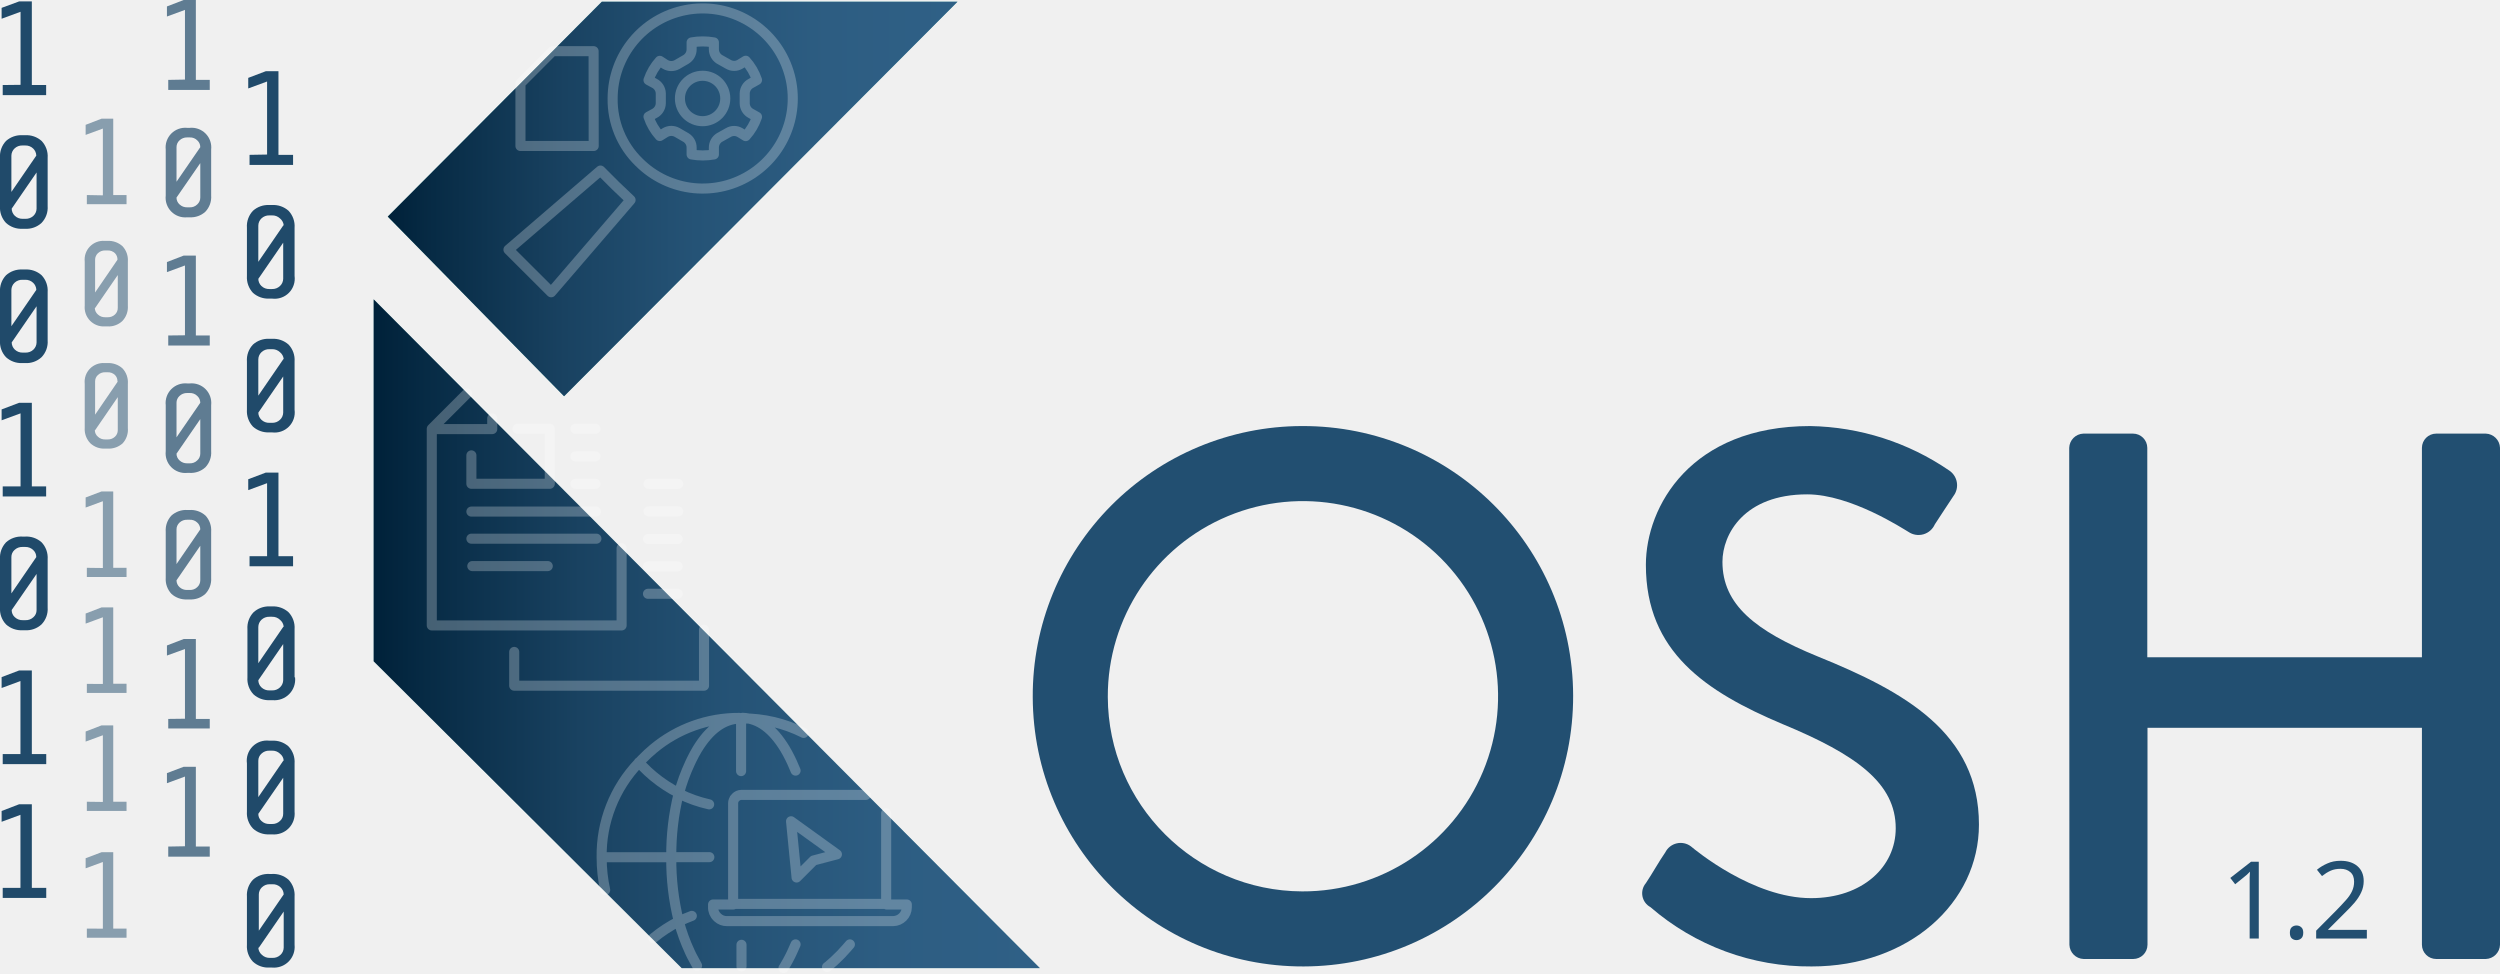
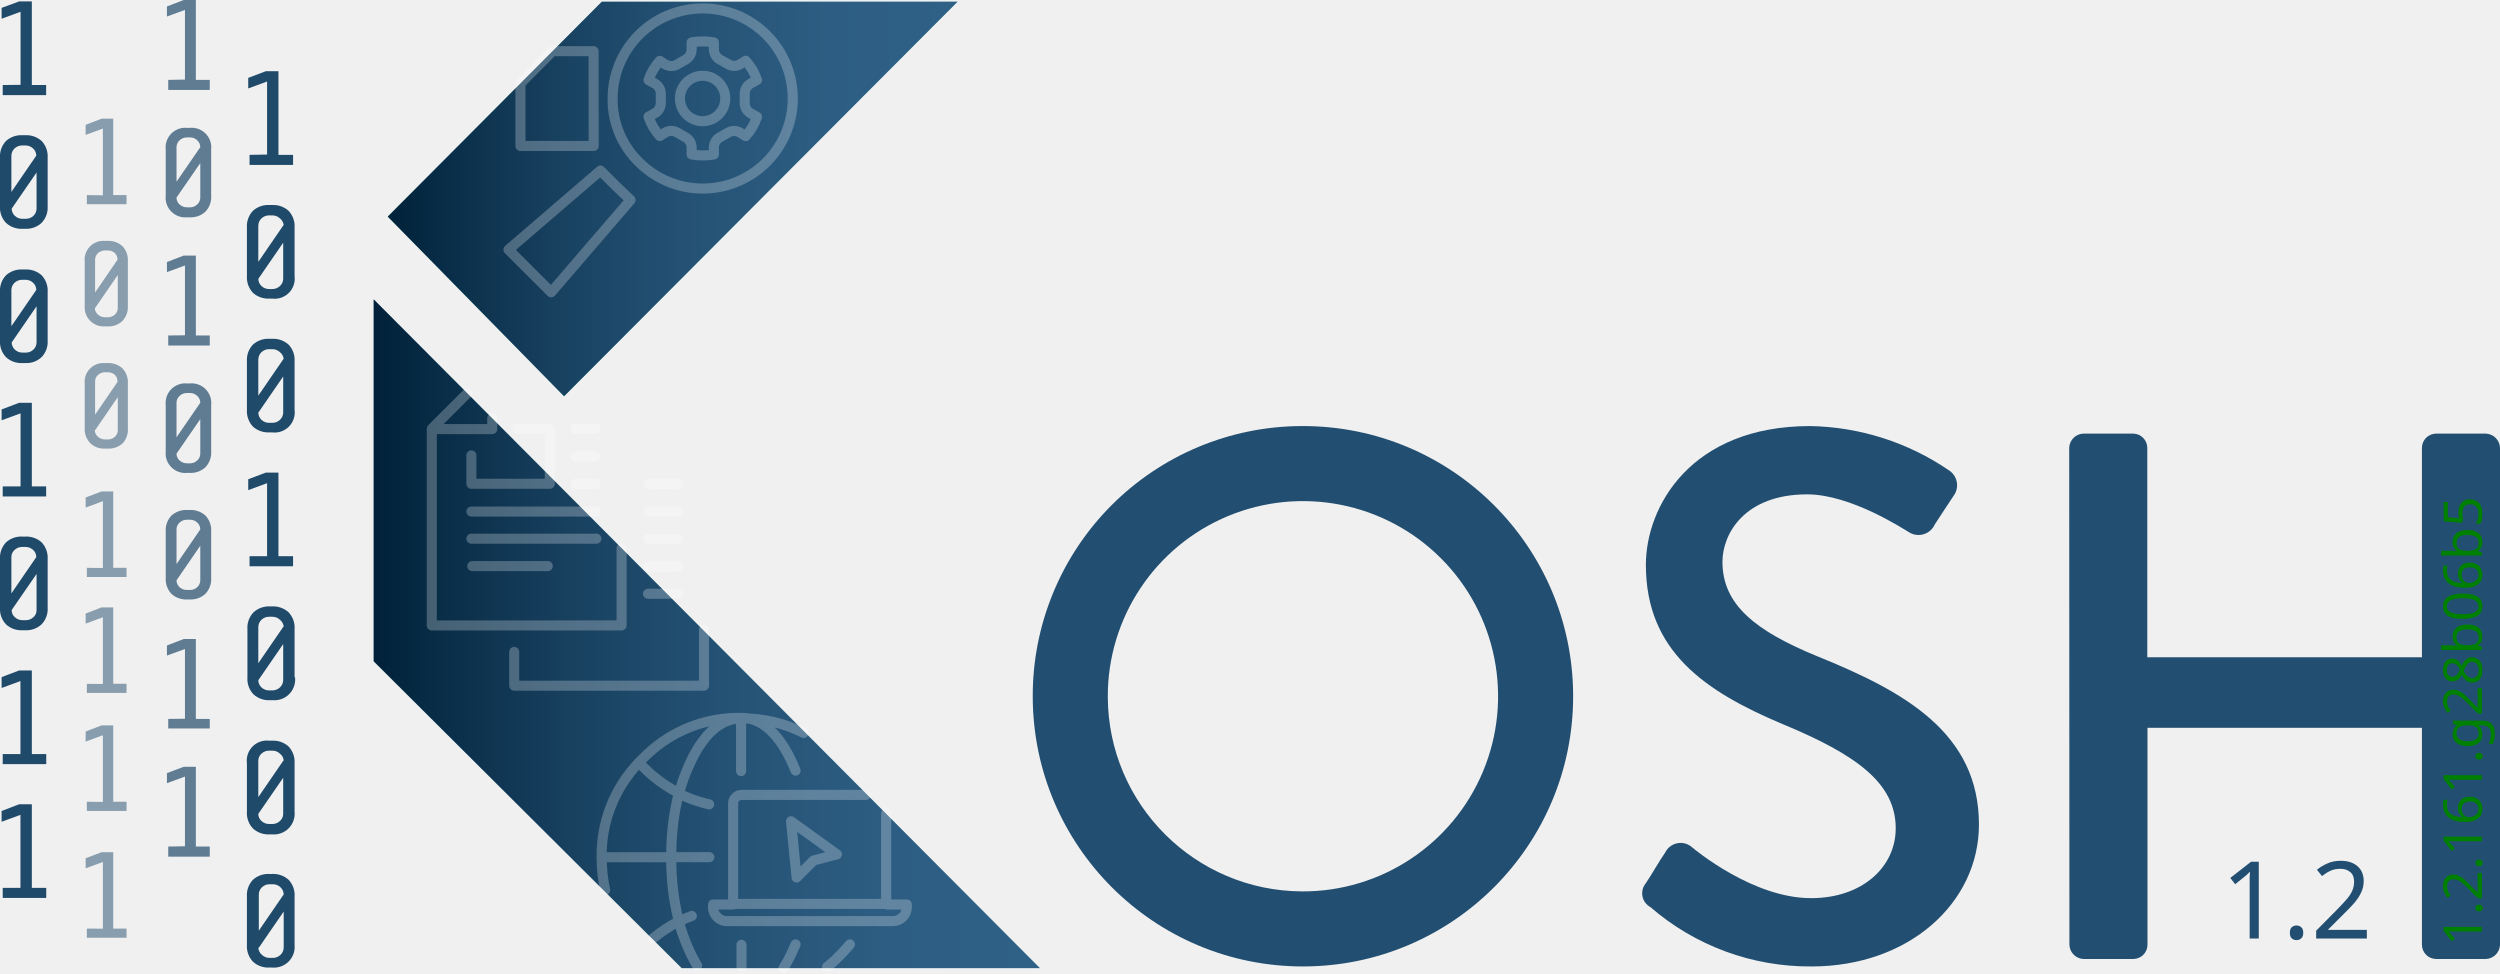
<svg xmlns="http://www.w3.org/2000/svg" xmlns:xlink="http://www.w3.org/1999/xlink" viewBox="0 0 248.15 96.65" version="1.1" id="svg4211">
  <defs id="defs4110">
    <style id="style4094">.cls-1{isolation:isolate;}.cls-2,.cls-3,.cls-4,.cls-5{fill:#224f71;}.cls-3,.cls-4,.cls-5,.cls-6{mix-blend-mode:multiply;}.cls-4{opacity:0.7;}.cls-5{opacity:0.5;}.cls-6{fill:#afdedc;}.cls-7{fill:url(#linear-gradient);}.cls-8{fill:url(#linear-gradient-2);}.cls-9{opacity:0.25;}.cls-10,.cls-11{fill:none;stroke:#fff;stroke-linecap:round;stroke-linejoin:round;}.cls-10{fill-rule:evenodd;}</style>
    <linearGradient id="linear-gradient" x1="38.49" y1="19.75" x2="95.04" y2="19.75" gradientUnits="userSpaceOnUse">
      <stop offset="0" stop-color="#002139" id="stop4096" />
      <stop offset="0.08" stop-color="#072b45" id="stop4098" />
      <stop offset="0.31" stop-color="#194261" id="stop4100" />
      <stop offset="0.54" stop-color="#255376" id="stop4102" />
      <stop offset="0.77" stop-color="#2d5d82" id="stop4104" />
      <stop offset="0.99" stop-color="#2f6086" id="stop4106" />
    </linearGradient>
    <linearGradient id="linear-gradient-2" x1="37.09" y1="62.9" x2="103.22" y2="62.9" xlink:href="#linear-gradient" />
    <linearGradient xlink:href="#linear-gradient" id="linearGradient4217" gradientUnits="userSpaceOnUse" x1="38.49" y1="19.75" x2="95.04" y2="19.75" />
  </defs>
  <path class="cls-2" d="m 129.25,42.29 a 26.82,26.82 0 1 1 -26.74,26.89 26.77,26.77 0 0 1 26.74,-26.89 z m 0,46.19 a 19.37,19.37 0 1 0 -19.29,-19.3 19.37,19.37 0 0 0 19.29,19.3 z" id="path4112" style="isolation:isolate;fill:#224f71" />
  <path class="cls-2" d="m 163.37,87.66 c 0.67,-1 1.26,-2.09 1.93,-3.06 a 1.7,1.7 0 0 1 2.54,-0.59 c 0.44,0.37 6.18,5.14 11.92,5.14 5.14,0 8.41,-3.13 8.41,-6.93 0,-4.47 -3.87,-7.3 -11.24,-10.35 -7.6,-3.21 -13.56,-7.16 -13.56,-15.8 0,-5.81 4.47,-13.78 16.31,-13.78 a 25.21,25.21 0 0 1 13.78,4.4 1.76,1.76 0 0 1 0.45,2.53 c -0.6,0.89 -1.27,1.94 -1.86,2.83 a 1.77,1.77 0 0 1 -2.61,0.75 c -0.52,-0.3 -5.74,-3.73 -10.06,-3.73 -6.25,0 -8.41,3.95 -8.41,6.7 0,4.25 3.27,6.86 9.46,9.39 8.64,3.5 16,7.6 16,16.69 0,7.75 -6.93,14.08 -16.61,14.08 a 24.14,24.14 0 0 1 -16,-5.89 1.56,1.56 0 0 1 -0.45,-2.38 z" id="path4114" style="isolation:isolate;fill:#224f71" />
  <path class="cls-2" d="m 205.39,44.45 a 1.46,1.46 0 0 1 1.41,-1.41 h 4.92 a 1.42,1.42 0 0 1 1.42,1.41 V 65.24 H 240.4 V 44.45 a 1.42,1.42 0 0 1 1.42,-1.41 h 4.91 a 1.46,1.46 0 0 1 1.42,1.41 v 49.33 a 1.46,1.46 0 0 1 -1.42,1.41 h -4.91 A 1.42,1.42 0 0 1 240.4,93.78 V 72.24 h -27.24 v 21.54 a 1.42,1.42 0 0 1 -1.42,1.41 h -4.92 a 1.46,1.46 0 0 1 -1.41,-1.41 z" id="path4116" style="isolation:isolate;fill:#224f71" />
  <path class="cls-3" d="m 0.27,8.44 v 1 h 4.31 v -1 H 3.16 V 0.14 H 1.9 L 0.16,0.78 V 1.86 L 2.04,1.17 v 7.25 z" id="path4124" style="isolation:isolate;mix-blend-mode:multiply;fill:#224f71" />
  <path class="cls-3" d="M 4.73,20.45 V 15.67 A 2.21,2.21 0 0 0 4.13,13.99 2.26,2.26 0 0 0 2.5,13.42 H 2.23 A 2.26,2.26 0 0 0 0.6,13.99 2.21,2.21 0 0 0 0,15.67 v 4.78 a 2.21,2.21 0 0 0 0.6,1.68 2.26,2.26 0 0 0 1.63,0.58 H 2.5 a 2.22,2.22 0 0 0 1.62,-0.58 2.18,2.18 0 0 0 0.61,-1.68 z m -1.13,-5 -2.47,3.6 v -3.6 a 1,1 0 0 1 0.31,-0.71 1.09,1.09 0 0 1 0.79,-0.3 H 2.5 a 1.09,1.09 0 0 1 0.79,0.3 1,1 0 0 1 0.31,0.68 z m -2.44,5.26 2.47,-3.59 v 3.59 a 1,1 0 0 1 -0.31,0.71 1.09,1.09 0 0 1 -0.79,0.3 H 2.26 A 1.09,1.09 0 0 1 1.47,21.42 1,1 0 0 1 1.16,20.71 Z" id="path4126" style="isolation:isolate;mix-blend-mode:multiply;fill:#224f71" />
  <path class="cls-3" d="M 4.73,33.78 V 29 A 2.21,2.21 0 0 0 4.13,27.32 2.26,2.26 0 0 0 2.5,26.75 H 2.23 A 2.26,2.26 0 0 0 0.6,27.32 2.21,2.21 0 0 0 0,29 v 4.78 a 2.21,2.21 0 0 0 0.6,1.68 2.26,2.26 0 0 0 1.63,0.58 H 2.5 a 2.22,2.22 0 0 0 1.62,-0.58 2.18,2.18 0 0 0 0.61,-1.68 z m -1.13,-5 -2.47,3.6 v -3.6 a 1,1 0 0 1 0.31,-0.71 1.09,1.09 0 0 1 0.79,-0.3 H 2.5 a 1.09,1.09 0 0 1 0.79,0.3 1,1 0 0 1 0.31,0.63 z M 1.16,33.99 3.63,30.4 v 3.59 A 1,1 0 0 1 3.32,34.7 1.09,1.09 0 0 1 2.53,35 H 2.26 A 1.09,1.09 0 0 1 1.47,34.7 1,1 0 0 1 1.16,33.99 Z" id="path4128" style="isolation:isolate;mix-blend-mode:multiply;fill:#224f71" />
  <path class="cls-3" d="m 0.27,48.28 v 1 h 4.31 v -1 H 3.16 v -8.3 H 1.9 l -1.74,0.66 v 1.08 l 1.88,-0.69 v 7.25 z" id="path4130" style="isolation:isolate;mix-blend-mode:multiply;fill:#224f71" />
  <path class="cls-3" d="M 4.73,60.3 V 55.52 A 2.23,2.23 0 0 0 4.13,53.83 2.26,2.26 0 0 0 2.5,53.26 H 2.23 A 2.26,2.26 0 0 0 0.6,53.83 2.23,2.23 0 0 0 0,55.52 v 4.78 a 2.21,2.21 0 0 0 0.6,1.68 2.26,2.26 0 0 0 1.63,0.58 H 2.5 A 2.22,2.22 0 0 0 4.12,61.98 2.18,2.18 0 0 0 4.73,60.3 Z m -1.13,-5 -2.47,3.6 v -3.6 a 0.93,0.93 0 0 1 0.31,-0.71 1.09,1.09 0 0 1 0.79,-0.3 H 2.5 a 1.09,1.09 0 0 1 0.79,0.3 0.93,0.93 0 0 1 0.31,0.68 z m -2.44,5.25 2.47,-3.58 v 3.58 a 0.92,0.92 0 0 1 -0.31,0.71 1.09,1.09 0 0 1 -0.79,0.3 H 2.26 A 1.09,1.09 0 0 1 1.47,61.26 0.92,0.92 0 0 1 1.16,60.55 Z" id="path4132" style="isolation:isolate;mix-blend-mode:multiply;fill:#224f71" />
  <path class="cls-3" d="m 0.27,74.85 v 1 h 4.32 v -1 H 3.16 v -8.3 H 1.9 l -1.74,0.66 v 1.08 L 2.03,67.6 v 7.25 z" id="path4134" style="isolation:isolate;mix-blend-mode:multiply;fill:#224f71" />
  <path class="cls-3" d="m 0.27,88.13 v 1 h 4.32 v -1 H 3.16 v -8.3 H 1.9 L 0.16,80.5 v 1.07 l 1.87,-0.69 v 7.25 z" id="path4136" style="isolation:isolate;mix-blend-mode:multiply;fill:#224f71" />
  <path class="cls-3" d="m 24.77,15.37 v 1 h 4.32 v -1 h -1.45 v -8.3 h -1.26 l -1.74,0.66 v 1.05 l 1.87,-0.69 v 7.25 z" id="path4138" style="isolation:isolate;mix-blend-mode:multiply;fill:#224f71" />
  <path class="cls-3" d="M 29.24,27.39 V 22.61 A 2.22,2.22 0 0 0 28.64,20.92 2.27,2.27 0 0 0 27,20.35 h -0.26 a 2.25,2.25 0 0 0 -1.63,0.57 2.22,2.22 0 0 0 -0.6,1.69 v 4.78 a 2.24,2.24 0 0 0 0.6,1.68 2.28,2.28 0 0 0 1.63,0.57 H 27 a 2,2 0 0 0 2.24,-2.25 z m -1.13,-5 -2.47,3.6 v -3.6 a 1,1 0 0 1 0.31,-0.71 1.09,1.09 0 0 1 0.79,-0.3 H 27 a 1.08,1.08 0 0 1 0.79,0.3 1,1 0 0 1 0.37,0.67 z m -2.47,5.29 2.47,-3.59 v 3.59 a 1,1 0 0 1 -0.32,0.71 1.08,1.08 0 0 1 -0.79,0.3 h -0.26 a 1.09,1.09 0 0 1 -0.79,-0.3 1,1 0 0 1 -0.31,-0.75 z" id="path4140" style="isolation:isolate;mix-blend-mode:multiply;fill:#224f71" />
  <path class="cls-3" d="M 29.24,40.67 V 35.88 A 2.21,2.21 0 0 0 28.64,34.2 2.27,2.27 0 0 0 27,33.63 h -0.26 a 2.25,2.25 0 0 0 -1.63,0.57 2.21,2.21 0 0 0 -0.6,1.68 v 4.79 a 2.24,2.24 0 0 0 0.6,1.68 2.28,2.28 0 0 0 1.63,0.57 H 27 a 2,2 0 0 0 2.24,-2.25 z m -1.13,-5 -2.47,3.6 v -3.6 a 1,1 0 0 1 0.31,-0.71 1.09,1.09 0 0 1 0.79,-0.3 H 27 a 1.08,1.08 0 0 1 0.79,0.3 1,1 0 0 1 0.37,0.67 z m -2.47,5.29 2.47,-3.59 v 3.59 a 1,1 0 0 1 -0.32,0.71 1.08,1.08 0 0 1 -0.79,0.3 h -0.26 a 1.09,1.09 0 0 1 -0.79,-0.3 1,1 0 0 1 -0.31,-0.75 z" id="path4142" style="isolation:isolate;mix-blend-mode:multiply;fill:#224f71" />
  <path class="cls-3" d="m 24.77,55.21 v 1 h 4.32 v -1 h -1.45 v -8.3 h -1.26 l -1.74,0.66 v 1.08 l 1.87,-0.69 v 7.25 z" id="path4144" style="isolation:isolate;mix-blend-mode:multiply;fill:#224f71" />
  <path class="cls-3" d="M 29.24,67.23 V 62.45 A 2.21,2.21 0 0 0 28.64,60.77 2.28,2.28 0 0 0 27,60.19 h -0.26 a 2.25,2.25 0 0 0 -1.58,0.59 2.21,2.21 0 0 0 -0.6,1.68 v 4.78 a 2.21,2.21 0 0 0 0.6,1.68 2.24,2.24 0 0 0 1.63,0.58 h 0.26 a 2.06,2.06 0 0 0 2.24,-2.26 z m -1.13,-5 -2.47,3.6 v -3.6 a 1,1 0 0 1 0.31,-0.71 1.09,1.09 0 0 1 0.79,-0.3 H 27 a 1.08,1.08 0 0 1 0.79,0.3 1,1 0 0 1 0.37,0.68 z m -2.47,5.29 2.47,-3.59 v 3.59 a 1,1 0 0 1 -0.32,0.71 1.08,1.08 0 0 1 -0.79,0.3 h -0.26 a 1.09,1.09 0 0 1 -0.79,-0.3 1,1 0 0 1 -0.31,-0.74 z" id="path4146" style="isolation:isolate;mix-blend-mode:multiply;fill:#224f71" />
  <path class="cls-3" d="M 29.24,80.52 V 75.78 A 2.23,2.23 0 0 0 28.64,74.09 2.27,2.27 0 0 0 27,73.52 h -0.26 a 2,2 0 0 0 -2.23,2.26 v 4.78 a 2.21,2.21 0 0 0 0.6,1.68 2.24,2.24 0 0 0 1.63,0.58 H 27 a 2.06,2.06 0 0 0 2.24,-2.26 z m -1.13,-5 -2.47,3.6 v -3.6 a 0.93,0.93 0 0 1 0.31,-0.71 1.09,1.09 0 0 1 0.79,-0.3 H 27 a 1.08,1.08 0 0 1 0.79,0.3 0.94,0.94 0 0 1 0.37,0.68 z m -2.47,5.26 2.47,-3.58 v 3.58 a 0.94,0.94 0 0 1 -0.32,0.71 1.08,1.08 0 0 1 -0.79,0.3 h -0.26 a 1.09,1.09 0 0 1 -0.79,-0.3 0.93,0.93 0 0 1 -0.31,-0.71 z" id="path4148" style="isolation:isolate;mix-blend-mode:multiply;fill:#224f71" />
  <path class="cls-3" d="M 29.24,93.78 V 89 A 2.21,2.21 0 0 0 28.64,87.32 2.27,2.27 0 0 0 27,86.75 h -0.26 a 2.25,2.25 0 0 0 -1.63,0.57 2.21,2.21 0 0 0 -0.6,1.68 v 4.78 a 2.21,2.21 0 0 0 0.6,1.68 2.24,2.24 0 0 0 1.63,0.58 H 27 a 2.06,2.06 0 0 0 2.24,-2.26 z m -1.08,-5 -2.47,3.6 v -3.6 a 1,1 0 0 1 0.31,-0.71 1.09,1.09 0 0 1 0.79,-0.3 h 0.26 a 1.08,1.08 0 0 1 0.79,0.3 1,1 0 0 1 0.32,0.71 z m -2.47,5.29 2.47,-3.59 v 3.59 a 1,1 0 0 1 -0.32,0.71 1.08,1.08 0 0 1 -0.79,0.3 H 26.79 A 1.09,1.09 0 0 1 26,94.78 1,1 0 0 1 25.64,94.06 Z" id="path4150" style="isolation:isolate;mix-blend-mode:multiply;fill:#224f71" />
  <path class="cls-4" d="m 16.7,7.93 v 1 h 4.12 v -1 H 19.44 V 0 h -1.21 l -1.66,0.64 v 1 L 18.36,0.98 V 7.9 Z" id="path4152" style="opacity:0.7;isolation:isolate;mix-blend-mode:multiply;fill:#224f71" />
  <path class="cls-4" d="m 20.96,19.41 v -4.56 a 1.95,1.95 0 0 0 -2.13,-2.16 h -0.25 a 1.95,1.95 0 0 0 -2.13,2.16 v 4.56 a 1.95,1.95 0 0 0 2.13,2.16 h 0.25 a 2.13,2.13 0 0 0 1.55,-0.55 2.1,2.1 0 0 0 0.58,-1.61 z m -1.08,-4.8 -2.36,3.43 v -3.43 a 0.9,0.9 0 0 1 0.3,-0.68 1.06,1.06 0 0 1 0.76,-0.29 h 0.25 a 1,1 0 0 1 0.75,0.29 0.9,0.9 0 0 1 0.3,0.68 z m -2.36,5 2.36,-3.42 v 3.42 a 0.9,0.9 0 0 1 -0.3,0.68 1,1 0 0 1 -0.75,0.29 h -0.25 a 1.06,1.06 0 0 1 -0.76,-0.29 0.9,0.9 0 0 1 -0.3,-0.64 z" id="path4154" style="opacity:0.7;isolation:isolate;mix-blend-mode:multiply;fill:#224f71" />
  <path class="cls-4" d="m 16.7,33.3 v 1 h 4.12 v -1 h -1.38 v -7.93 h -1.21 l -1.66,0.64 v 1 l 1.79,-0.66 v 6.93 z" id="path4156" style="opacity:0.7;isolation:isolate;mix-blend-mode:multiply;fill:#224f71" />
  <path class="cls-4" d="m 20.96,44.78 v -4.56 a 1.95,1.95 0 0 0 -2.13,-2.16 h -0.25 a 1.95,1.95 0 0 0 -2.13,2.16 v 4.56 a 1.95,1.95 0 0 0 2.13,2.16 h 0.25 a 2.13,2.13 0 0 0 1.55,-0.55 2.1,2.1 0 0 0 0.58,-1.61 z m -1.08,-4.8 -2.36,3.43 v -3.43 a 0.91,0.91 0 0 1 0.3,-0.68 1.06,1.06 0 0 1 0.76,-0.29 h 0.25 a 1,1 0 0 1 0.75,0.29 0.91,0.91 0 0 1 0.3,0.67 z m -2.36,5.05 2.36,-3.43 v 3.43 a 0.89,0.89 0 0 1 -0.3,0.67 1,1 0 0 1 -0.75,0.29 h -0.25 a 1.06,1.06 0 0 1 -0.76,-0.29 0.89,0.89 0 0 1 -0.3,-0.68 z" id="path4158" style="opacity:0.7;isolation:isolate;mix-blend-mode:multiply;fill:#224f71" />
  <path class="cls-4" d="m 16.7,71.36 v 0.95 h 4.12 v -0.95 h -1.38 v -7.93 h -1.21 l -1.66,0.64 v 1 l 1.79,-0.65 v 6.92 z" id="path4160" style="opacity:0.7;isolation:isolate;mix-blend-mode:multiply;fill:#224f71" />
  <path class="cls-4" d="m 20.96,57.36 v -4.58 a 2.12,2.12 0 0 0 -0.57,-1.61 2.18,2.18 0 0 0 -1.56,-0.55 h -0.25 a 2.18,2.18 0 0 0 -1.56,0.55 2.12,2.12 0 0 0 -0.57,1.61 v 4.57 a 2.13,2.13 0 0 0 0.57,1.6 2.15,2.15 0 0 0 1.56,0.55 h 0.25 a 2.13,2.13 0 0 0 1.55,-0.55 2.09,2.09 0 0 0 0.58,-1.59 z m -1.08,-4.81 -2.36,3.44 v -3.44 a 0.91,0.91 0 0 1 0.3,-0.68 1.05,1.05 0 0 1 0.76,-0.28 h 0.25 a 1,1 0 0 1 0.75,0.28 0.91,0.91 0 0 1 0.3,0.68 z m -2.36,5.05 2.36,-3.43 v 3.43 a 0.91,0.91 0 0 1 -0.3,0.68 1,1 0 0 1 -0.75,0.28 h -0.25 a 1.05,1.05 0 0 1 -0.76,-0.28 0.91,0.91 0 0 1 -0.3,-0.68 z" id="path4162" style="opacity:0.7;isolation:isolate;mix-blend-mode:multiply;fill:#224f71" />
  <path class="cls-4" d="m 16.7,84.03 v 1 h 4.12 v -1 h -1.38 v -7.92 h -1.21 l -1.66,0.63 v 1 l 1.79,-0.66 V 84 Z" id="path4164" style="opacity:0.7;isolation:isolate;mix-blend-mode:multiply;fill:#224f71" />
  <path class="cls-5" d="m 8.62,19.36 v 0.91 h 3.94 V 19.36 H 11.24 V 11.78 H 10.08 L 8.5,12.39 v 1 l 1.71,-0.63 v 6.63 z" id="path4166" style="opacity:0.5;isolation:isolate;mix-blend-mode:multiply;fill:#224f71" />
  <path class="cls-5" d="m 12.69,30.34 v -4.37 a 2,2 0 0 0 -0.54,-1.54 2.07,2.07 0 0 0 -1.5,-0.52 h -0.24 a 1.86,1.86 0 0 0 -2,2.06 v 4.37 a 1.89,1.89 0 0 0 2,2.06 h 0.24 a 2,2 0 0 0 1.49,-0.53 2,2 0 0 0 0.55,-1.53 z m -1,-4.6 -2.25,3.29 v -3.25 a 0.88,0.88 0 0 1 0.28,-0.65 1,1 0 0 1 0.72,-0.27 h 0.24 a 1,1 0 0 1 0.73,0.27 0.88,0.88 0 0 1 0.25,0.65 z m -2.25,4.83 2.25,-3.27 v 3.27 a 0.86,0.86 0 0 1 -0.28,0.65 1,1 0 0 1 -0.73,0.27 H 10.44 A 1,1 0 0 1 9.72,31.22 0.86,0.86 0 0 1 9.41,30.57 Z" id="path4168" style="opacity:0.5;isolation:isolate;mix-blend-mode:multiply;fill:#224f71" />
  <path class="cls-5" d="m 8.62,67.88 v 0.9 h 3.94 V 67.87 H 11.24 V 60.29 H 10.08 L 8.5,60.9 v 1 l 1.71,-0.63 v 6.62 z" id="path4170" style="opacity:0.5;isolation:isolate;mix-blend-mode:multiply;fill:#224f71" />
  <path class="cls-5" d="m 8.62,92.17 v 0.91 h 3.94 v -0.91 h -1.32 v -7.58 h -1.16 l -1.58,0.6 v 1 l 1.71,-0.63 v 6.62 z" id="path4172" style="opacity:0.5;isolation:isolate;mix-blend-mode:multiply;fill:#224f71" />
  <path class="cls-5" d="m 8.62,56.36 v 0.91 h 3.94 v -0.91 h -1.32 v -7.58 h -1.16 l -1.58,0.6 v 1 l 1.71,-0.63 v 6.63 z" id="path4174" style="opacity:0.5;isolation:isolate;mix-blend-mode:multiply;fill:#224f71" />
  <path class="cls-5" d="M 12.69,42.47 V 38.1 a 2,2 0 0 0 -0.54,-1.54 2.07,2.07 0 0 0 -1.5,-0.52 h -0.24 a 1.86,1.86 0 0 0 -2,2.06 v 4.37 a 2,2 0 0 0 0.56,1.53 2,2 0 0 0 1.48,0.53 h 0.24 A 2.07,2.07 0 0 0 12.18,44 2,2 0 0 0 12.69,42.47 Z m -1,-4.6 -2.25,3.29 v -3.29 a 0.86,0.86 0 0 1 0.28,-0.65 1,1 0 0 1 0.72,-0.27 h 0.24 a 1,1 0 0 1 0.73,0.27 0.86,0.86 0 0 1 0.25,0.65 z m -2.25,4.83 2.25,-3.28 v 3.28 a 0.86,0.86 0 0 1 -0.28,0.65 1,1 0 0 1 -0.73,0.27 H 10.44 A 1,1 0 0 1 9.72,43.35 0.86,0.86 0 0 1 9.41,42.7 Z" id="path4176" style="opacity:0.5;isolation:isolate;mix-blend-mode:multiply;fill:#224f71" />
  <path class="cls-5" d="m 8.62,79.58 v 0.91 h 3.94 V 79.58 H 11.24 V 72 H 10.08 L 8.5,72.61 v 1 l 1.71,-0.63 v 6.62 z" id="path4178" style="opacity:0.5;isolation:isolate;mix-blend-mode:multiply;fill:#224f71" />
  <polygon class="cls-6" points="37.09,29.71 37.09,65.64 67.67,96.1 103.22,96.1 " id="polygon4180" style="isolation:isolate;mix-blend-mode:multiply;fill:#afdedc" />
  <polygon class="cls-6" points="55.99,39.33 95.04,0.17 59.74,0.17 38.49,21.5 " id="polygon4182" style="isolation:isolate;mix-blend-mode:multiply;fill:#afdedc" />
  <polygon class="cls-6" points="55.99,39.33 95.04,0.17 59.74,0.17 38.49,21.5 " id="polygon4184" style="isolation:isolate;mix-blend-mode:multiply;fill:#afdedc" />
  <polygon class="cls-7" points="55.99,39.33 95.04,0.17 59.74,0.17 38.49,21.5 " id="polygon4186" style="isolation:isolate;fill:url(#linearGradient4217)" />
  <polygon class="cls-8" points="37.09,29.71 37.09,65.64 67.67,96.1 103.22,96.1 " id="polygon4188" style="isolation:isolate;fill:url(#linear-gradient-2)" />
  <g class="cls-9" id="g4192" style="opacity:0.25;isolation:isolate">
    <path class="cls-10" d="m 484.63,443.42 v 2.82 h 7.78 v -5.46 h -3.2 m 7.74,5.47 h -2 m 0,-2.73 h 2 m 0,-2.74 h -2 M 484.63,449 H 497 m -10.3,-9.25 v 1.06 h -6 v 19.49 h 18.84 v -7.67 m -18.84,-11.85 3.51,-3.51 m 18,11.71 h 2.95 m 0,-2.73 h -2.95 m -13.33,16.68 v 3.35 h 18.84 v -5.56 m -23,-6.31 h 7.49 m 4.83,-2.72 h -12.41 m 20.48,5.47 h -2.95 m 0,-2.72 h 2.95 m 0,-2.72 h -2.95" transform="translate(-437.84,-398.22)" id="path4190" style="fill:none;fill-rule:evenodd;stroke:#ffffff;stroke-linecap:round;stroke-linejoin:round" />
  </g>
  <g class="cls-9" id="g4202" style="opacity:0.25;isolation:isolate">
    <polygon class="cls-11" points="51.66,8.28 51.66,14.49 58.93,14.49 58.92,5.08 54.85,5.08 " id="polygon4194" style="fill:none;stroke:#ffffff;stroke-linecap:round;stroke-linejoin:round" />
    <path class="cls-11" d="m 498.92,416.63 -1.48,-1.48 -9.13,7.85 v 0 l 4.24,4.23 v 0 l 7.88,-9.16 z" transform="translate(-437.84,-398.22)" id="path4196" style="fill:none;stroke:#ffffff;stroke-linecap:round;stroke-linejoin:round" />
    <path class="cls-11" d="m 501.26,414.31 a 8.94,8.94 0 1 0 -2.61,-6.32 8.63,8.63 0 0 0 2.61,6.32 z m 1.54,-7.82 -0.59,-0.32 a 5.4,5.4 0 0 1 1.12,-1.91 l 0.56,0.36 a 1.17,1.17 0 0 0 1.17,0 l 0.88,-0.51 a 1.16,1.16 0 0 0 0.55,-1 v -0.68 a 6.16,6.16 0 0 1 2.21,0 v 0.67 a 1.18,1.18 0 0 0 0.54,1 l 0.89,0.5 a 1.13,1.13 0 0 0 1.16,0 l 0.57,-0.35 a 5.4,5.4 0 0 1 1.12,1.91 l -0.59,0.33 a 1.16,1.16 0 0 0 -0.63,1 v 1 a 1.16,1.16 0 0 0 0.63,1 l 0.59,0.33 a 5.4,5.4 0 0 1 -1.12,1.91 l -0.57,-0.35 a 1.13,1.13 0 0 0 -1.16,0 l -0.89,0.5 a 1.17,1.17 0 0 0 -0.54,1 v 0.67 a 6.16,6.16 0 0 1 -2.21,0 v -0.67 a 1.16,1.16 0 0 0 -0.55,-1 l -0.88,-0.51 a 1.17,1.17 0 0 0 -1.17,0 l -0.56,0.35 a 5.35,5.35 0 0 1 -1.12,-1.92 l 0.59,-0.32 a 1.16,1.16 0 0 0 0.63,-1 v -1 a 1.16,1.16 0 0 0 -0.63,-0.99 z" transform="translate(-437.84,-398.22)" id="path4198" style="fill:none;stroke:#ffffff;stroke-linecap:round;stroke-linejoin:round" />
    <path class="cls-11" d="m 507.58,410.25 a 2.25,2.25 0 0 0 2.25,-2.26 2.25,2.25 0 1 0 -4.5,0 2.25,2.25 0 0 0 2.25,2.26 z" transform="translate(-437.84,-398.22)" id="path4200" style="fill:none;stroke:#ffffff;stroke-linecap:round;stroke-linejoin:round" />
  </g>
  <g class="cls-9" id="g4206" style="opacity:0.25;isolation:isolate">
    <path class="cls-10" d="m 511.4,474.76 v -5.22 h -0.16 c -1.6,0.06 -3,1.09 -4.2,3.07 -0.18,0.3 -0.36,0.63 -0.54,1 l -0.18,0.38 a 18.11,18.11 0 0 0 -1.09,3 12.84,12.84 0 0 0 3,1.07 m 3.14,-8.53 h 0.16 a 13.39,13.39 0 0 1 6.08,1.44 m 6.18,6.15 h -12.36 a 0.79,0.79 0 0 0 -0.57,0.25 0.66,0.66 0 0 0 -0.2,0.31 0.75,0.75 0 0 0 -0.05,0.26 v 10 h 15.19 v -9 m -7.2,4.69 -1.69,1.69 -0.55,-5.58 4.55,3.28 z m -7.05,-14.16 c 1.6,0.06 3,1.09 4.2,3.07 0.18,0.3 0.36,0.63 0.54,1 l 0.18,0.38 c 0.12,0.26 0.23,0.52 0.34,0.79 m -18.9,11.85 a 14.8,14.8 0 0 1 -0.35,-3.23 v 0 a 13.27,13.27 0 0 1 3.68,-9.4 l 0.37,-0.38 a 14.06,14.06 0 0 1 1.08,-1 13.2,13.2 0 0 1 8.54,-3.07 m -4.72,19.65 a 12.26,12.26 0 0 0 -1.29,0.56 18.58,18.58 0 0 0 1.09,3 l 0.18,0.38 q 0.27,0.53 0.54,1 m -4.34,-2.73 a 13.61,13.61 0 0 1 2.53,-1.66 25.19,25.19 0 0 1 -0.75,-6.37 h -6.91 m 7.66,-6.38 a 25.24,25.24 0 0 0 -0.75,6.37 h 3.78 m -7,-9.41 0.37,0.39 a 14.06,14.06 0 0 0 1.08,1 13.61,13.61 0 0 0 2.53,1.66 m 10.38,17.37 a 0.83,0.83 0 0 1 0.08,-0.12 l 0.06,-0.11 c 0.19,-0.31 0.37,-0.64 0.55,-1 l 0.18,-0.38 0.33,-0.74 m 5.39,0 c -0.21,0.25 -0.43,0.5 -0.66,0.74 a 4.27,4.27 0 0 1 -0.36,0.38 q -0.52,0.53 -1.08,1 l -0.17,0.13 M 510.62,488 h -2 v 0.24 a 1.31,1.31 0 0 0 0.4,1 l 0.06,0.06 a 1.32,1.32 0 0 0 0.92,0.35 h 16.48 a 1.38,1.38 0 0 0 1.37,-1.38 V 488 h -2 m -14.41,4 v 2.15" transform="translate(-437.84,-398.22)" id="path4204" style="fill:none;fill-rule:evenodd;stroke:#ffffff;stroke-linecap:round;stroke-linejoin:round" />
  </g>
  <text xml:space="preserve" style="font-style:normal;font-weight:normal;font-size:40px;line-height:1.25;font-family:sans-serif;letter-spacing:0px;word-spacing:0px;fill:#224f71;fill-opacity:1;stroke:none" x="220.427" y="93.16" id="text4318">
    <tspan id="tspan4316" x="220.427" y="93.16" style="font-style:normal;font-variant:normal;font-weight:normal;font-stretch:normal;font-size:10.667px;font-family:sans-serif;-inkscape-font-specification:'sans-serif, Normal';font-variant-ligatures:normal;font-variant-caps:normal;font-variant-numeric:normal;font-feature-settings:normal;text-align:start;writing-mode:lr-tb;text-anchor:start;fill:#224f71;fill-opacity:1">1.2</tspan>
  </text>
  <text xml:space="preserve" style="font-style:normal;font-weight:normal;font-size:40px;line-height:1.25;font-family:sans-serif;letter-spacing:0px;word-spacing:0px;fill:#000000;fill-opacity:1;stroke:none" x="-93.897" y="246.353" id="text4402" transform="rotate(-90)">
-     <tspan id="tspan4400" x="-93.897" y="246.353" style="font-style:normal;font-variant:normal;font-weight:normal;font-stretch:normal;font-size:5.333px;font-family:sans-serif;-inkscape-font-specification:'sans-serif, Normal';font-variant-ligatures:normal;font-variant-caps:normal;font-variant-numeric:normal;font-feature-settings:normal;text-align:start;writing-mode:lr-tb;text-anchor:start;fill:#008000" />
+     <tspan id="tspan4400" x="-93.897" y="246.353" style="font-style:normal;font-variant:normal;font-weight:normal;font-stretch:normal;font-size:5.333px;font-family:sans-serif;-inkscape-font-specification:'sans-serif, Normal';font-variant-ligatures:normal;font-variant-caps:normal;font-variant-numeric:normal;font-feature-settings:normal;text-align:start;writing-mode:lr-tb;text-anchor:start;fill:#008000">1.2.161.g28b06b5 </tspan>
  </text>
</svg>
